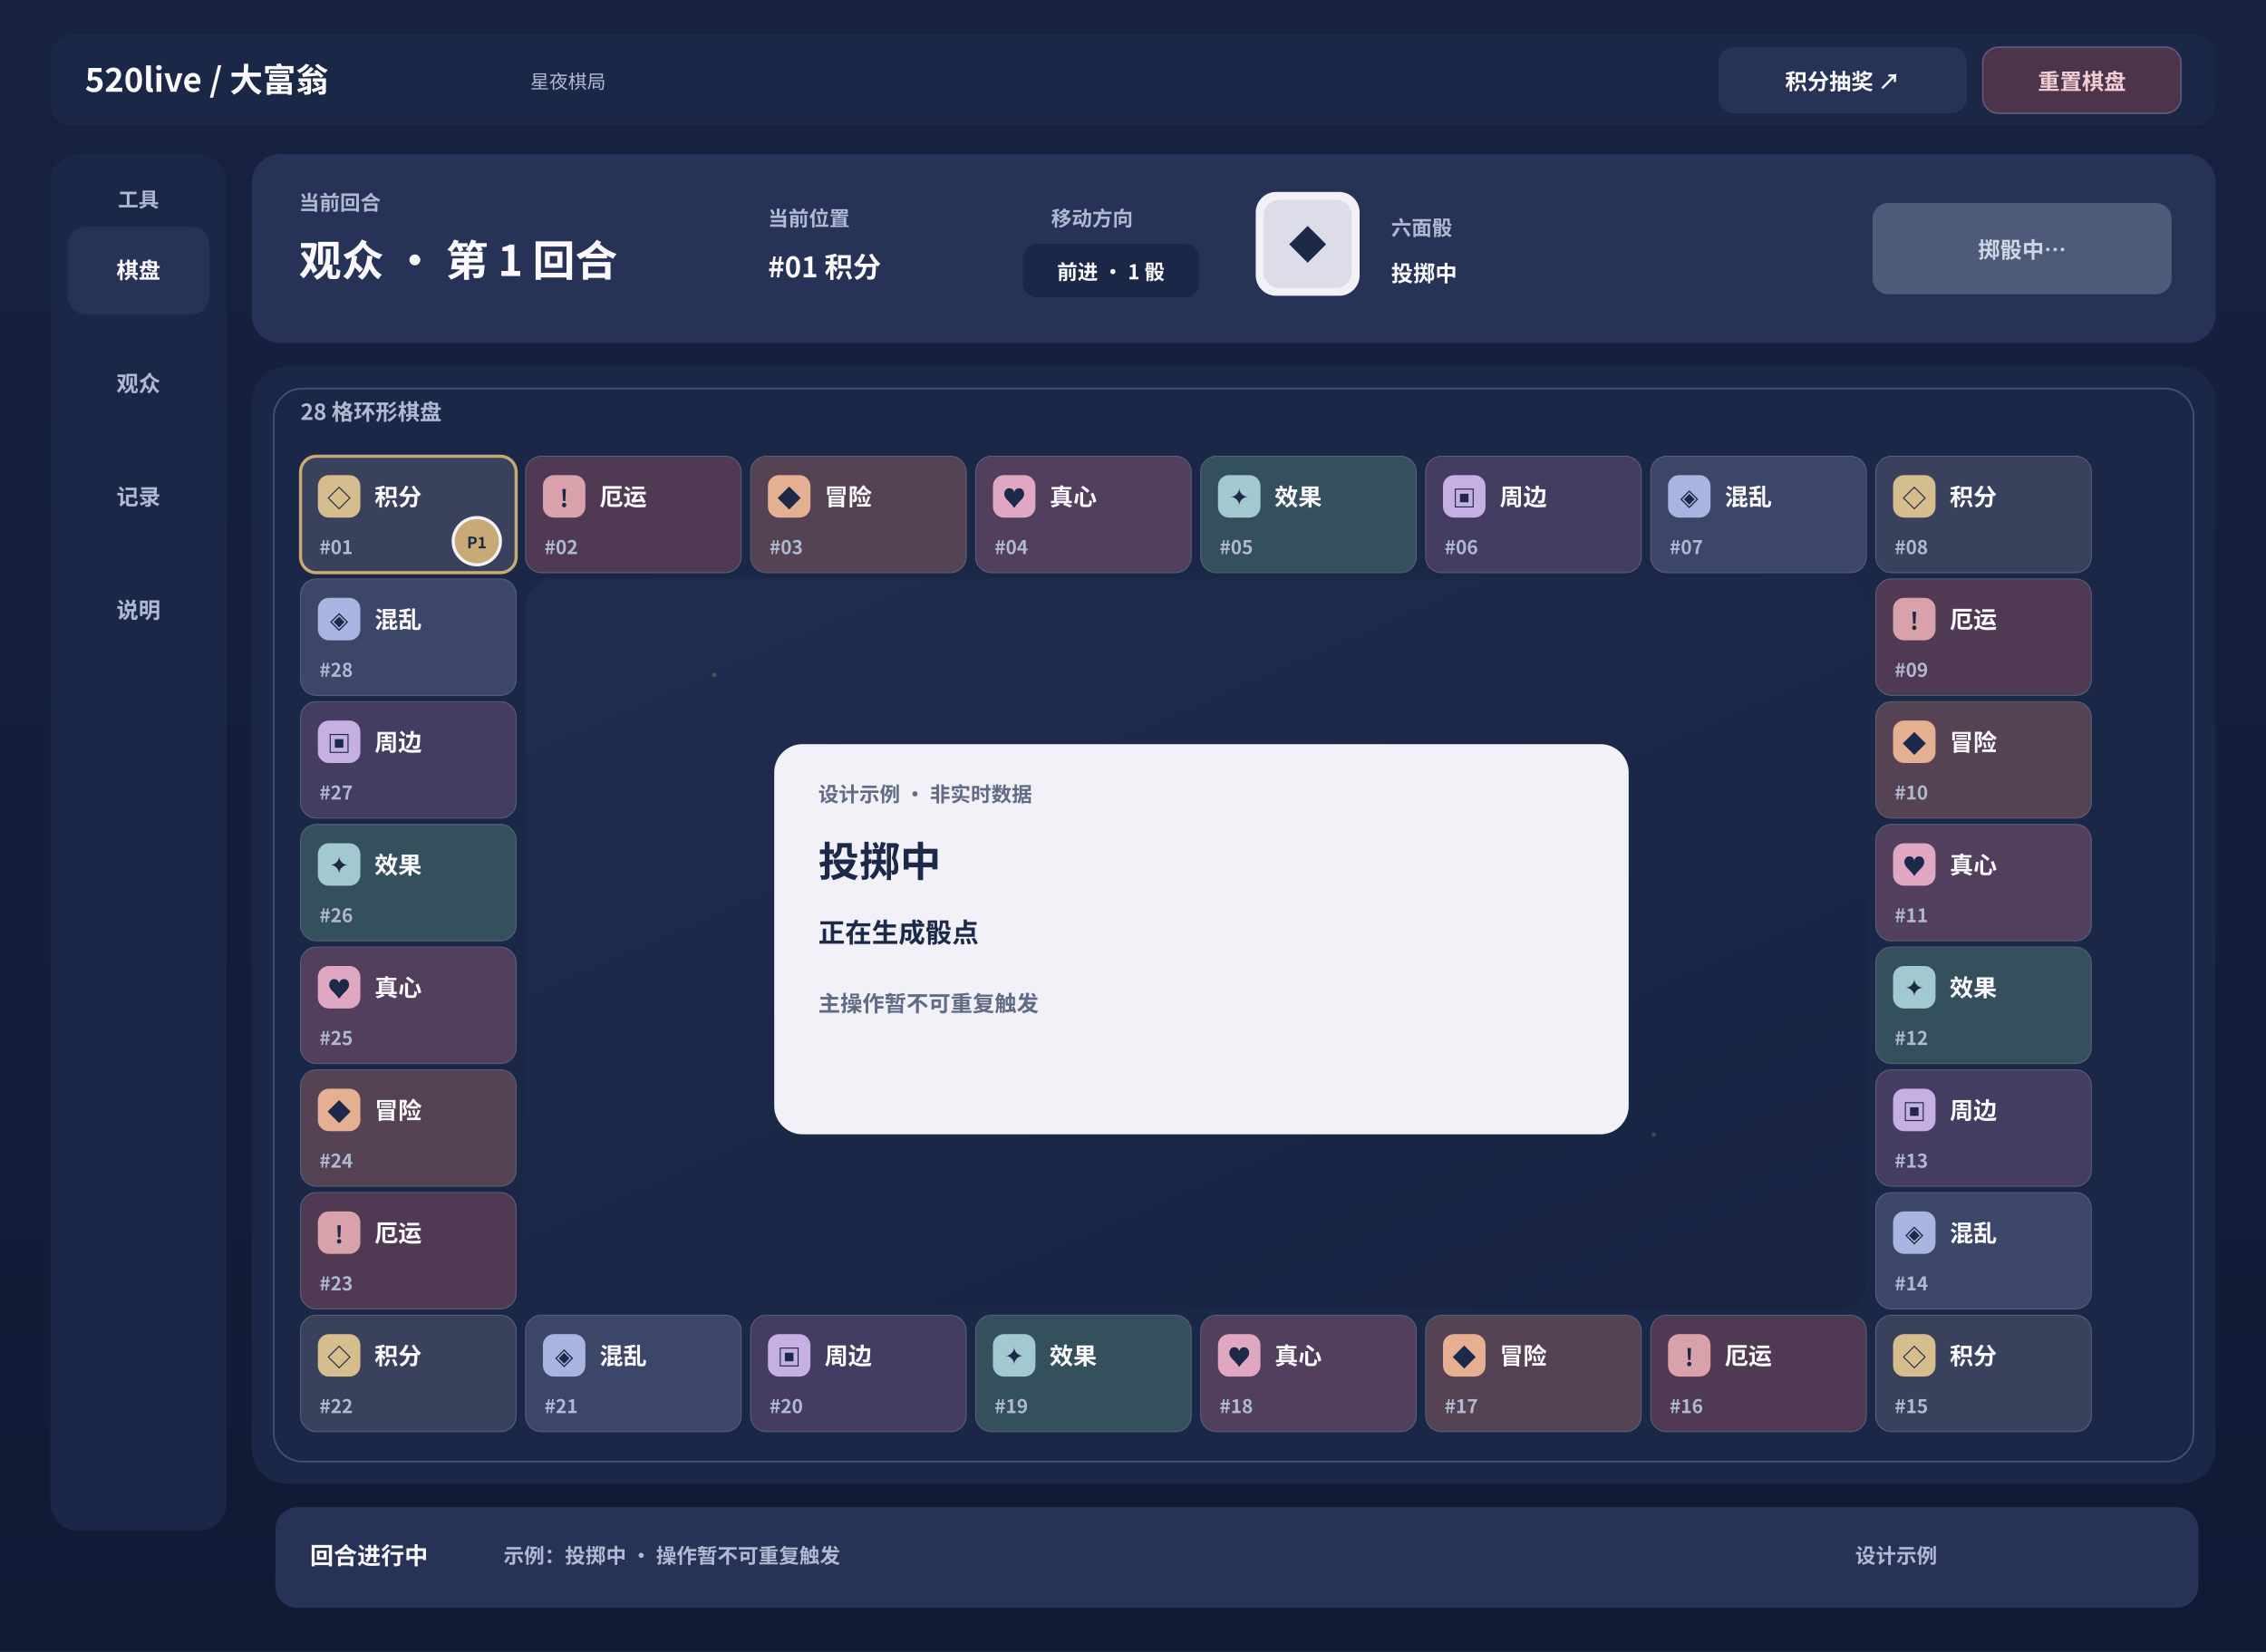
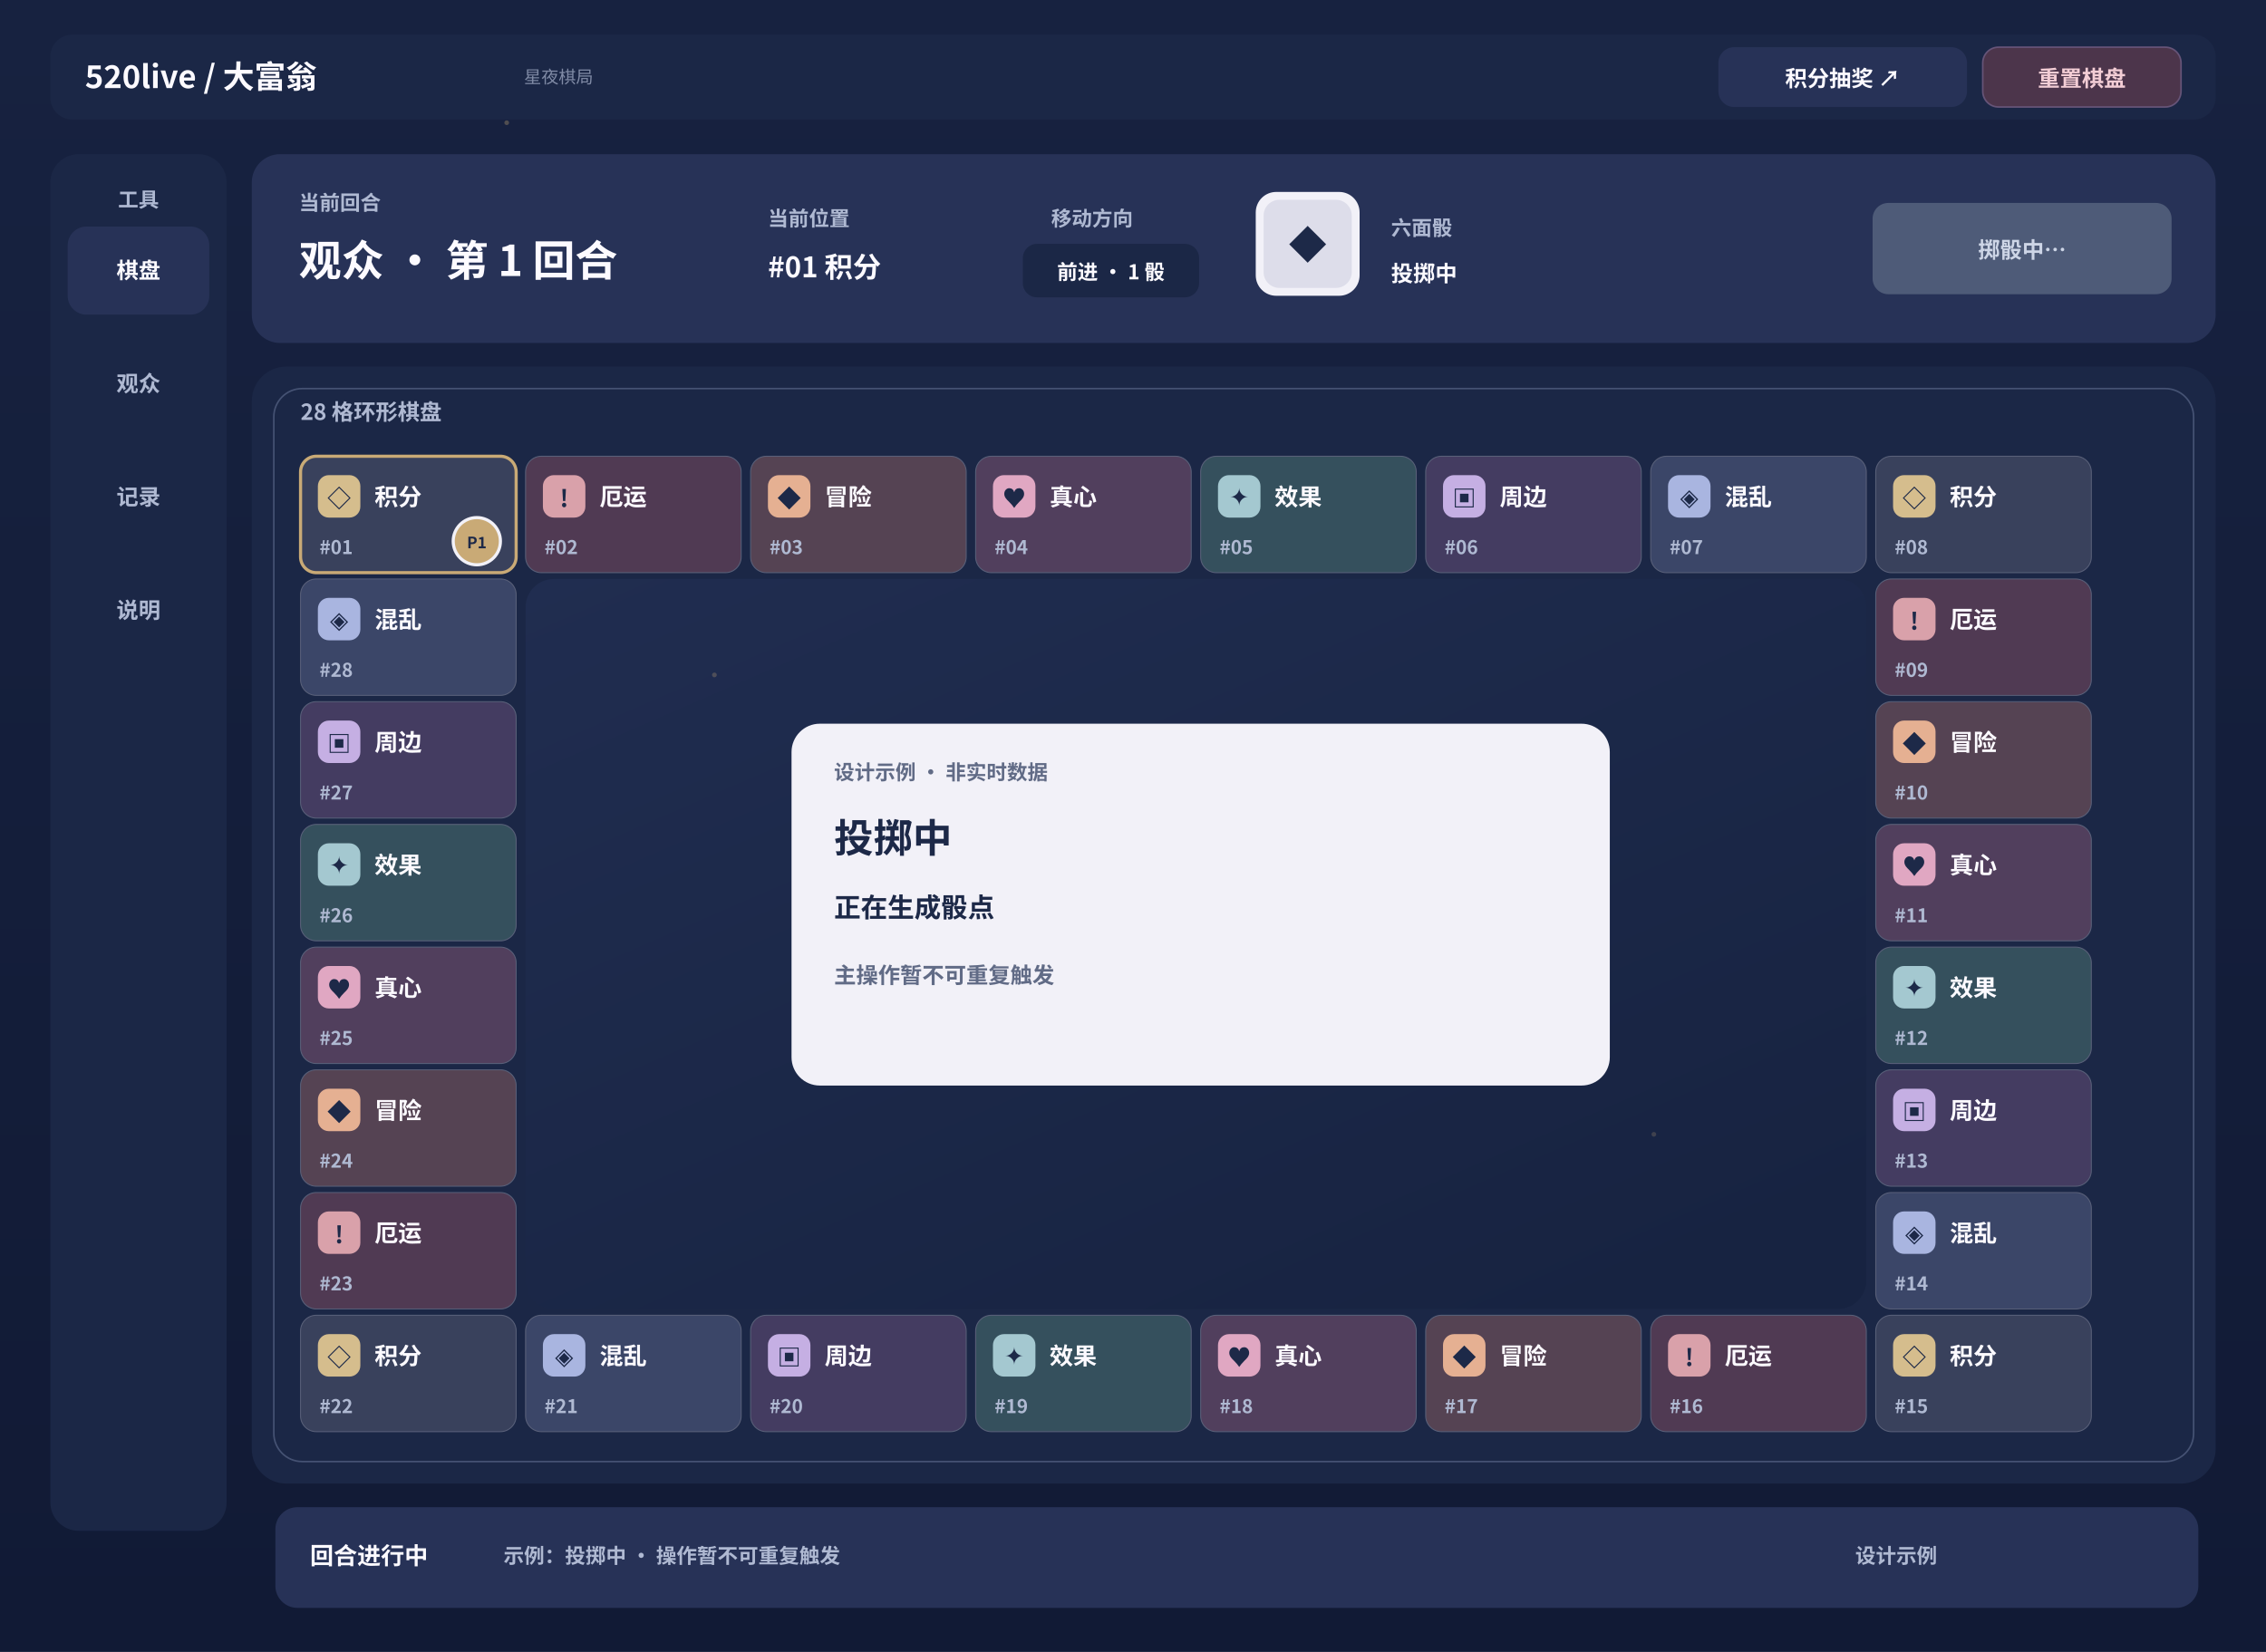
<svg xmlns="http://www.w3.org/2000/svg" width="1440" height="1050" viewBox="0 0 1440 1050" data-design-system="Starry-Luxe-Clear-V2" data-artboard="MON-01-ROLLING-EXAMPLE-V2.1">
  <style>text { font-family: "Microsoft YaHei", "Noto Sans CJK SC", sans-serif; }</style>
  <defs>
    <linearGradient id="night" x2="0" y2="1">
      <stop stop-color="#172240" />
      <stop offset="1" stop-color="#111A35" />
    </linearGradient>
    <linearGradient id="board-center" x2="0.8" y2="1">
      <stop stop-color="#202D50" />
      <stop offset="1" stop-color="#172341" />
    </linearGradient>
  </defs>
  <rect x="0" y="0" width="1440" height="1050" rx="0" fill="url(#night)" />
  <circle id="ambient-star-1" cx="131" cy="54" r="2" fill="#C9AA76" opacity="0.32" data-role="decoration" />
  <circle id="ambient-star-2" cx="322" cy="78" r="1.5" fill="#C9AA76" opacity="0.32" data-role="decoration" />
  <circle id="ambient-star-3" cx="1031" cy="57" r="1.4" fill="#C9AA76" opacity="0.32" data-role="decoration" />
  <circle id="ambient-star-4" cx="1364" cy="184" r="1.6" fill="#C9AA76" opacity="0.32" data-role="decoration" />
  <circle id="ambient-star-5" cx="95" cy="762" r="1.3" fill="#C9AA76" opacity="0.32" data-role="decoration" />
  <circle id="ambient-star-6" cx="1380" cy="941" r="1.5" fill="#C9AA76" opacity="0.32" data-role="decoration" />
  <g id="MON-HEADER" data-func="MON-F01 MON-F02">
-     <rect x="32" y="22" width="1376" height="58" rx="14" fill="#1B2746" />
-     <text x="54" y="51" fill="#FCFAFF" font-size="21" font-weight="750" text-anchor="start" dominant-baseline="middle">520live  /  大富翁</text>
-     <text x="337" y="52" fill="#AFB9D2" font-size="12" font-weight="500" text-anchor="start" dominant-baseline="middle">星夜棋局</text>
+     <rect x="32" y="22" width="1376" height="54" rx="14" fill="#1B2746" />
+     <text x="54" y="49" fill="#FCFAFF" font-size="20" font-weight="750" text-anchor="start" dominant-baseline="middle">520live  /  大富翁</text>
+     <text x="333" y="49" fill="#AFB9D2" font-size="11" font-weight="500" text-anchor="start" dominant-baseline="middle" opacity="0.68">星夜棋局</text>
  </g>
  <g id="MON-NAV-CARD" data-func="MON-F01" data-state="default" data-role="control">
-     <rect x="1092" y="30" width="158" height="42" rx="10" fill="#273257" />
-     <text x="1171.0" y="52.0" fill="#FCFAFF" font-size="14" font-weight="700" text-anchor="middle" dominant-baseline="middle">积分抽奖 ↗</text>
+     <rect x="1092" y="30" width="158" height="38" rx="10" fill="#273257" />
+     <text x="1171.0" y="50.0" fill="#FCFAFF" font-size="14" font-weight="700" text-anchor="middle" dominant-baseline="middle">积分抽奖 ↗</text>
  </g>
  <g id="MON-RESET" data-func="MON-F02" data-state="default" data-role="control">
-     <rect x="1260" y="30" width="126" height="42" rx="10" fill="#4C354B" stroke="#665478" stroke-width="1" />
-     <text x="1323.0" y="52.0" fill="#F3CDD5" font-size="14" font-weight="700" text-anchor="middle" dominant-baseline="middle">重置棋盘</text>
+     <rect x="1260" y="30" width="126" height="38" rx="10" fill="#4C354B" stroke="#665478" stroke-width="1" />
+     <text x="1323.0" y="50.0" fill="#F3CDD5" font-size="14" font-weight="700" text-anchor="middle" dominant-baseline="middle">重置棋盘</text>
  </g>
  <g id="MON-TOOL-RAIL" data-role="conceptual-disclosure">
    <rect x="32" y="98" width="112" height="875" rx="18" fill="#1B2746" />
    <text x="88" y="127" fill="#AFB9D2" font-size="13" font-weight="600" text-anchor="middle" dominant-baseline="middle">工具</text>
  </g>
  <g id="MON-TOOL-1" data-role="conceptual-disclosure">
    <rect x="43" y="144" width="90" height="56" rx="12" fill="#273257" />
    <text x="88" y="172" fill="#FCFAFF" font-size="14" font-weight="700" text-anchor="middle" dominant-baseline="middle">棋盘</text>
  </g>
  <g id="MON-TOOL-2" data-role="conceptual-disclosure">
    <rect x="43" y="216" width="90" height="56" rx="12" fill="none" />
    <text x="88" y="244" fill="#AFB9D2" font-size="14" font-weight="700" text-anchor="middle" dominant-baseline="middle">观众</text>
  </g>
  <g id="MON-TOOL-3" data-role="conceptual-disclosure">
    <rect x="43" y="288" width="90" height="56" rx="12" fill="none" />
    <text x="88" y="316" fill="#AFB9D2" font-size="14" font-weight="700" text-anchor="middle" dominant-baseline="middle">记录</text>
  </g>
  <g id="MON-TOOL-4" data-role="conceptual-disclosure">
    <rect x="43" y="360" width="90" height="56" rx="12" fill="none" />
    <text x="88" y="388" fill="#AFB9D2" font-size="14" font-weight="700" text-anchor="middle" dominant-baseline="middle">说明</text>
  </g>
  <g id="MON-TURN-CONTROLS" data-func="MON-F07 MON-F08 MON-F11 MON-F12">
    <rect x="160" y="98" width="1248" height="120" rx="18" fill="#273257" />
    <text x="190" y="129" fill="#AFB9D2" font-size="13" font-weight="650" text-anchor="start" dominant-baseline="middle">当前回合</text>
    <text x="190" y="166" fill="#FCFAFF" font-size="27" font-weight="750" text-anchor="start" dominant-baseline="middle">观众 · 第 1 回合</text>
    <text x="488" y="139" fill="#AFB9D2" font-size="13" font-weight="600" text-anchor="start" dominant-baseline="middle">当前位置</text>
    <text x="488" y="170" fill="#FCFAFF" font-size="18" font-weight="700" text-anchor="start" dominant-baseline="middle">#01  积分</text>
    <text x="668" y="139" fill="#AFB9D2" font-size="13" font-weight="600" text-anchor="start" dominant-baseline="middle">移动方向</text>
  </g>
  <g id="MON-DIRECTION" data-func="MON-F08 MON-F12" data-state="default" data-role="status-not-clickable">
    <rect x="650" y="155" width="112" height="34" rx="9" fill="#1B2746" />
    <text x="706" y="173" fill="#FCFAFF" font-size="13" font-weight="650" text-anchor="middle" dominant-baseline="middle">前进 · 1 骰</text>
  </g>
  <g id="MON-DICE-VISUAL" data-state="rolling" data-role="die-symbol">
    <rect x="798" y="122" width="66" height="66" rx="13" fill="#F2F1F8" />
    <rect x="803" y="127" width="56" height="56" rx="10" fill="#DDDDEA" />
    <text x="831" y="156" fill="#1D2948" font-size="24" font-weight="700" text-anchor="middle" dominant-baseline="middle">◆</text>
  </g>
  <g id="MON-DICE-RESULT" data-func="MON-F07" data-state="rolling" data-role="status-not-clickable">
    <text x="884" y="145" fill="#AFB9D2" font-size="13" font-weight="600" text-anchor="start" dominant-baseline="middle">六面骰</text>
    <text x="884" y="174" fill="#FCFAFF" font-size="14" font-weight="650" text-anchor="start" dominant-baseline="middle">投掷中</text>
  </g>
  <g id="MON-ACTION-ROLL" data-func="MON-F08 MON-F11" data-state="disabled" data-role="control">
    <rect x="1190" y="129" width="190" height="58" rx="10" fill="#4E5B78" />
    <text x="1285.0" y="159.0" fill="#CDD5E6" font-size="14" font-weight="700" text-anchor="middle" dominant-baseline="middle">掷骰中…</text>
  </g>
  <g id="MON-BOARD" data-func="MON-F09 MON-F10 MON-F11" data-state="rolling">
    <rect x="160" y="233" width="1248" height="710" rx="22" fill="#1B2746" />
    <rect x="174" y="247" width="1220" height="682" rx="18" fill="none" stroke="#455273" stroke-width="1" />
    <text x="191" y="262" fill="#AFB9D2" font-size="14" font-weight="650" text-anchor="start" dominant-baseline="middle">28 格环形棋盘</text>
  </g>
  <g id="MON-CELL-01" data-func="MON-F09 MON-F11" data-state="current" data-role="board-cell">
    <rect x="191" y="290" width="137" height="74" rx="10" fill="#39415C" stroke="#C9AA76" stroke-width="2" />
    <rect x="202" y="302" width="27" height="27" rx="7" fill="#D5BD8D" />
    <text x="215.5" y="317" fill="#1D2948" font-size="15" font-weight="800" text-anchor="middle" dominant-baseline="middle">◇</text>
    <text x="238" y="316" fill="#FCFAFF" font-size="15" font-weight="720" text-anchor="start" dominant-baseline="middle">积分</text>
    <text x="203" y="348" fill="#AFB9D2" font-size="12" font-weight="620" text-anchor="start" dominant-baseline="middle">#01</text>
    <g id="MON-PLAYER-TOKEN-1" data-func="MON-F10" data-state="standing" data-role="player-token">
      <circle cx="303" cy="344" r="15" fill="#C9AA76" stroke="#F2F1F8" stroke-width="2" />
      <text x="303" y="345" fill="#1D2948" font-size="10" font-weight="800" text-anchor="middle" dominant-baseline="middle">P1</text>
    </g>
  </g>
  <g id="MON-CELL-02" data-func="MON-F09 MON-F11" data-state="normal" data-role="board-cell">
    <rect x="334" y="290" width="137" height="74" rx="10" fill="#503A53" stroke="#596079" stroke-width="0.6" />
    <rect x="345" y="302" width="27" height="27" rx="7" fill="#D9A1AA" />
    <text x="358.5" y="317" fill="#1D2948" font-size="15" font-weight="800" text-anchor="middle" dominant-baseline="middle">!</text>
    <text x="381" y="316" fill="#FCFAFF" font-size="15" font-weight="720" text-anchor="start" dominant-baseline="middle">厄运</text>
    <text x="346" y="348" fill="#AFB9D2" font-size="12" font-weight="620" text-anchor="start" dominant-baseline="middle">#02</text>
  </g>
  <g id="MON-CELL-03" data-func="MON-F09 MON-F11" data-state="normal" data-role="board-cell">
    <rect x="477" y="290" width="137" height="74" rx="10" fill="#554353" stroke="#596079" stroke-width="0.6" />
    <rect x="488" y="302" width="27" height="27" rx="7" fill="#E5B092" />
    <text x="501.5" y="317" fill="#1D2948" font-size="15" font-weight="800" text-anchor="middle" dominant-baseline="middle">◆</text>
    <text x="524" y="316" fill="#FCFAFF" font-size="15" font-weight="720" text-anchor="start" dominant-baseline="middle">冒险</text>
    <text x="489" y="348" fill="#AFB9D2" font-size="12" font-weight="620" text-anchor="start" dominant-baseline="middle">#03</text>
  </g>
  <g id="MON-CELL-04" data-func="MON-F09 MON-F11" data-state="normal" data-role="board-cell">
    <rect x="620" y="290" width="137" height="74" rx="10" fill="#513F5D" stroke="#596079" stroke-width="0.6" />
    <rect x="631" y="302" width="27" height="27" rx="7" fill="#E0A7C2" />
    <text x="644.5" y="317" fill="#1D2948" font-size="15" font-weight="800" text-anchor="middle" dominant-baseline="middle">♥</text>
    <text x="667" y="316" fill="#FCFAFF" font-size="15" font-weight="720" text-anchor="start" dominant-baseline="middle">真心</text>
    <text x="632" y="348" fill="#AFB9D2" font-size="12" font-weight="620" text-anchor="start" dominant-baseline="middle">#04</text>
  </g>
  <g id="MON-CELL-05" data-func="MON-F09 MON-F11" data-state="normal" data-role="board-cell">
    <rect x="763" y="290" width="137" height="74" rx="10" fill="#35505D" stroke="#596079" stroke-width="0.6" />
    <rect x="774" y="302" width="27" height="27" rx="7" fill="#A4C8D0" />
    <text x="787.5" y="317" fill="#1D2948" font-size="15" font-weight="800" text-anchor="middle" dominant-baseline="middle">✦</text>
    <text x="810" y="316" fill="#FCFAFF" font-size="15" font-weight="720" text-anchor="start" dominant-baseline="middle">效果</text>
    <text x="775" y="348" fill="#AFB9D2" font-size="12" font-weight="620" text-anchor="start" dominant-baseline="middle">#05</text>
  </g>
  <g id="MON-CELL-06" data-func="MON-F09 MON-F11" data-state="normal" data-role="board-cell">
    <rect x="906" y="290" width="137" height="74" rx="10" fill="#443C61" stroke="#596079" stroke-width="0.6" />
    <rect x="917" y="302" width="27" height="27" rx="7" fill="#C5AFE3" />
    <text x="930.5" y="317" fill="#1D2948" font-size="15" font-weight="800" text-anchor="middle" dominant-baseline="middle">▣</text>
    <text x="953" y="316" fill="#FCFAFF" font-size="15" font-weight="720" text-anchor="start" dominant-baseline="middle">周边</text>
    <text x="918" y="348" fill="#AFB9D2" font-size="12" font-weight="620" text-anchor="start" dominant-baseline="middle">#06</text>
  </g>
  <g id="MON-CELL-07" data-func="MON-F09 MON-F11" data-state="normal" data-role="board-cell">
    <rect x="1049" y="290" width="137" height="74" rx="10" fill="#3B4668" stroke="#596079" stroke-width="0.6" />
    <rect x="1060" y="302" width="27" height="27" rx="7" fill="#A9B5E0" />
    <text x="1073.5" y="317" fill="#1D2948" font-size="15" font-weight="800" text-anchor="middle" dominant-baseline="middle">◈</text>
    <text x="1096" y="316" fill="#FCFAFF" font-size="15" font-weight="720" text-anchor="start" dominant-baseline="middle">混乱</text>
    <text x="1061" y="348" fill="#AFB9D2" font-size="12" font-weight="620" text-anchor="start" dominant-baseline="middle">#07</text>
  </g>
  <g id="MON-CELL-08" data-func="MON-F09 MON-F11" data-state="normal" data-role="board-cell">
    <rect x="1192" y="290" width="137" height="74" rx="10" fill="#39415C" stroke="#596079" stroke-width="0.6" />
    <rect x="1203" y="302" width="27" height="27" rx="7" fill="#D5BD8D" />
    <text x="1216.5" y="317" fill="#1D2948" font-size="15" font-weight="800" text-anchor="middle" dominant-baseline="middle">◇</text>
    <text x="1239" y="316" fill="#FCFAFF" font-size="15" font-weight="720" text-anchor="start" dominant-baseline="middle">积分</text>
    <text x="1204" y="348" fill="#AFB9D2" font-size="12" font-weight="620" text-anchor="start" dominant-baseline="middle">#08</text>
  </g>
  <g id="MON-CELL-09" data-func="MON-F09 MON-F11" data-state="normal" data-role="board-cell">
    <rect x="1192" y="368" width="137" height="74" rx="10" fill="#503A53" stroke="#596079" stroke-width="0.6" />
    <rect x="1203" y="380" width="27" height="27" rx="7" fill="#D9A1AA" />
    <text x="1216.5" y="395" fill="#1D2948" font-size="15" font-weight="800" text-anchor="middle" dominant-baseline="middle">!</text>
    <text x="1239" y="394" fill="#FCFAFF" font-size="15" font-weight="720" text-anchor="start" dominant-baseline="middle">厄运</text>
    <text x="1204" y="426" fill="#AFB9D2" font-size="12" font-weight="620" text-anchor="start" dominant-baseline="middle">#09</text>
  </g>
  <g id="MON-CELL-10" data-func="MON-F09 MON-F11" data-state="normal" data-role="board-cell">
    <rect x="1192" y="446" width="137" height="74" rx="10" fill="#554353" stroke="#596079" stroke-width="0.6" />
    <rect x="1203" y="458" width="27" height="27" rx="7" fill="#E5B092" />
    <text x="1216.5" y="473" fill="#1D2948" font-size="15" font-weight="800" text-anchor="middle" dominant-baseline="middle">◆</text>
    <text x="1239" y="472" fill="#FCFAFF" font-size="15" font-weight="720" text-anchor="start" dominant-baseline="middle">冒险</text>
    <text x="1204" y="504" fill="#AFB9D2" font-size="12" font-weight="620" text-anchor="start" dominant-baseline="middle">#10</text>
  </g>
  <g id="MON-CELL-11" data-func="MON-F09 MON-F11" data-state="normal" data-role="board-cell">
    <rect x="1192" y="524" width="137" height="74" rx="10" fill="#513F5D" stroke="#596079" stroke-width="0.6" />
    <rect x="1203" y="536" width="27" height="27" rx="7" fill="#E0A7C2" />
    <text x="1216.5" y="551" fill="#1D2948" font-size="15" font-weight="800" text-anchor="middle" dominant-baseline="middle">♥</text>
    <text x="1239" y="550" fill="#FCFAFF" font-size="15" font-weight="720" text-anchor="start" dominant-baseline="middle">真心</text>
    <text x="1204" y="582" fill="#AFB9D2" font-size="12" font-weight="620" text-anchor="start" dominant-baseline="middle">#11</text>
  </g>
  <g id="MON-CELL-12" data-func="MON-F09 MON-F11" data-state="normal" data-role="board-cell">
    <rect x="1192" y="602" width="137" height="74" rx="10" fill="#35505D" stroke="#596079" stroke-width="0.6" />
    <rect x="1203" y="614" width="27" height="27" rx="7" fill="#A4C8D0" />
    <text x="1216.5" y="629" fill="#1D2948" font-size="15" font-weight="800" text-anchor="middle" dominant-baseline="middle">✦</text>
    <text x="1239" y="628" fill="#FCFAFF" font-size="15" font-weight="720" text-anchor="start" dominant-baseline="middle">效果</text>
    <text x="1204" y="660" fill="#AFB9D2" font-size="12" font-weight="620" text-anchor="start" dominant-baseline="middle">#12</text>
  </g>
  <g id="MON-CELL-13" data-func="MON-F09 MON-F11" data-state="normal" data-role="board-cell">
    <rect x="1192" y="680" width="137" height="74" rx="10" fill="#443C61" stroke="#596079" stroke-width="0.6" />
    <rect x="1203" y="692" width="27" height="27" rx="7" fill="#C5AFE3" />
    <text x="1216.5" y="707" fill="#1D2948" font-size="15" font-weight="800" text-anchor="middle" dominant-baseline="middle">▣</text>
    <text x="1239" y="706" fill="#FCFAFF" font-size="15" font-weight="720" text-anchor="start" dominant-baseline="middle">周边</text>
    <text x="1204" y="738" fill="#AFB9D2" font-size="12" font-weight="620" text-anchor="start" dominant-baseline="middle">#13</text>
  </g>
  <g id="MON-CELL-14" data-func="MON-F09 MON-F11" data-state="normal" data-role="board-cell">
    <rect x="1192" y="758" width="137" height="74" rx="10" fill="#3B4668" stroke="#596079" stroke-width="0.6" />
    <rect x="1203" y="770" width="27" height="27" rx="7" fill="#A9B5E0" />
    <text x="1216.5" y="785" fill="#1D2948" font-size="15" font-weight="800" text-anchor="middle" dominant-baseline="middle">◈</text>
    <text x="1239" y="784" fill="#FCFAFF" font-size="15" font-weight="720" text-anchor="start" dominant-baseline="middle">混乱</text>
    <text x="1204" y="816" fill="#AFB9D2" font-size="12" font-weight="620" text-anchor="start" dominant-baseline="middle">#14</text>
  </g>
  <g id="MON-CELL-15" data-func="MON-F09 MON-F11" data-state="normal" data-role="board-cell">
    <rect x="1192" y="836" width="137" height="74" rx="10" fill="#39415C" stroke="#596079" stroke-width="0.6" />
    <rect x="1203" y="848" width="27" height="27" rx="7" fill="#D5BD8D" />
    <text x="1216.5" y="863" fill="#1D2948" font-size="15" font-weight="800" text-anchor="middle" dominant-baseline="middle">◇</text>
    <text x="1239" y="862" fill="#FCFAFF" font-size="15" font-weight="720" text-anchor="start" dominant-baseline="middle">积分</text>
    <text x="1204" y="894" fill="#AFB9D2" font-size="12" font-weight="620" text-anchor="start" dominant-baseline="middle">#15</text>
  </g>
  <g id="MON-CELL-16" data-func="MON-F09 MON-F11" data-state="normal" data-role="board-cell">
    <rect x="1049" y="836" width="137" height="74" rx="10" fill="#503A53" stroke="#596079" stroke-width="0.6" />
    <rect x="1060" y="848" width="27" height="27" rx="7" fill="#D9A1AA" />
    <text x="1073.5" y="863" fill="#1D2948" font-size="15" font-weight="800" text-anchor="middle" dominant-baseline="middle">!</text>
    <text x="1096" y="862" fill="#FCFAFF" font-size="15" font-weight="720" text-anchor="start" dominant-baseline="middle">厄运</text>
    <text x="1061" y="894" fill="#AFB9D2" font-size="12" font-weight="620" text-anchor="start" dominant-baseline="middle">#16</text>
  </g>
  <g id="MON-CELL-17" data-func="MON-F09 MON-F11" data-state="normal" data-role="board-cell">
    <rect x="906" y="836" width="137" height="74" rx="10" fill="#554353" stroke="#596079" stroke-width="0.6" />
    <rect x="917" y="848" width="27" height="27" rx="7" fill="#E5B092" />
    <text x="930.5" y="863" fill="#1D2948" font-size="15" font-weight="800" text-anchor="middle" dominant-baseline="middle">◆</text>
    <text x="953" y="862" fill="#FCFAFF" font-size="15" font-weight="720" text-anchor="start" dominant-baseline="middle">冒险</text>
    <text x="918" y="894" fill="#AFB9D2" font-size="12" font-weight="620" text-anchor="start" dominant-baseline="middle">#17</text>
  </g>
  <g id="MON-CELL-18" data-func="MON-F09 MON-F11" data-state="normal" data-role="board-cell">
    <rect x="763" y="836" width="137" height="74" rx="10" fill="#513F5D" stroke="#596079" stroke-width="0.6" />
    <rect x="774" y="848" width="27" height="27" rx="7" fill="#E0A7C2" />
    <text x="787.5" y="863" fill="#1D2948" font-size="15" font-weight="800" text-anchor="middle" dominant-baseline="middle">♥</text>
    <text x="810" y="862" fill="#FCFAFF" font-size="15" font-weight="720" text-anchor="start" dominant-baseline="middle">真心</text>
    <text x="775" y="894" fill="#AFB9D2" font-size="12" font-weight="620" text-anchor="start" dominant-baseline="middle">#18</text>
  </g>
  <g id="MON-CELL-19" data-func="MON-F09 MON-F11" data-state="normal" data-role="board-cell">
    <rect x="620" y="836" width="137" height="74" rx="10" fill="#35505D" stroke="#596079" stroke-width="0.6" />
    <rect x="631" y="848" width="27" height="27" rx="7" fill="#A4C8D0" />
    <text x="644.5" y="863" fill="#1D2948" font-size="15" font-weight="800" text-anchor="middle" dominant-baseline="middle">✦</text>
    <text x="667" y="862" fill="#FCFAFF" font-size="15" font-weight="720" text-anchor="start" dominant-baseline="middle">效果</text>
    <text x="632" y="894" fill="#AFB9D2" font-size="12" font-weight="620" text-anchor="start" dominant-baseline="middle">#19</text>
  </g>
  <g id="MON-CELL-20" data-func="MON-F09 MON-F11" data-state="normal" data-role="board-cell">
    <rect x="477" y="836" width="137" height="74" rx="10" fill="#443C61" stroke="#596079" stroke-width="0.6" />
    <rect x="488" y="848" width="27" height="27" rx="7" fill="#C5AFE3" />
    <text x="501.5" y="863" fill="#1D2948" font-size="15" font-weight="800" text-anchor="middle" dominant-baseline="middle">▣</text>
    <text x="524" y="862" fill="#FCFAFF" font-size="15" font-weight="720" text-anchor="start" dominant-baseline="middle">周边</text>
    <text x="489" y="894" fill="#AFB9D2" font-size="12" font-weight="620" text-anchor="start" dominant-baseline="middle">#20</text>
  </g>
  <g id="MON-CELL-21" data-func="MON-F09 MON-F11" data-state="normal" data-role="board-cell">
    <rect x="334" y="836" width="137" height="74" rx="10" fill="#3B4668" stroke="#596079" stroke-width="0.6" />
    <rect x="345" y="848" width="27" height="27" rx="7" fill="#A9B5E0" />
    <text x="358.5" y="863" fill="#1D2948" font-size="15" font-weight="800" text-anchor="middle" dominant-baseline="middle">◈</text>
    <text x="381" y="862" fill="#FCFAFF" font-size="15" font-weight="720" text-anchor="start" dominant-baseline="middle">混乱</text>
    <text x="346" y="894" fill="#AFB9D2" font-size="12" font-weight="620" text-anchor="start" dominant-baseline="middle">#21</text>
  </g>
  <g id="MON-CELL-22" data-func="MON-F09 MON-F11" data-state="normal" data-role="board-cell">
    <rect x="191" y="836" width="137" height="74" rx="10" fill="#39415C" stroke="#596079" stroke-width="0.6" />
    <rect x="202" y="848" width="27" height="27" rx="7" fill="#D5BD8D" />
    <text x="215.5" y="863" fill="#1D2948" font-size="15" font-weight="800" text-anchor="middle" dominant-baseline="middle">◇</text>
    <text x="238" y="862" fill="#FCFAFF" font-size="15" font-weight="720" text-anchor="start" dominant-baseline="middle">积分</text>
    <text x="203" y="894" fill="#AFB9D2" font-size="12" font-weight="620" text-anchor="start" dominant-baseline="middle">#22</text>
  </g>
  <g id="MON-CELL-23" data-func="MON-F09 MON-F11" data-state="normal" data-role="board-cell">
    <rect x="191" y="758" width="137" height="74" rx="10" fill="#503A53" stroke="#596079" stroke-width="0.6" />
    <rect x="202" y="770" width="27" height="27" rx="7" fill="#D9A1AA" />
    <text x="215.5" y="785" fill="#1D2948" font-size="15" font-weight="800" text-anchor="middle" dominant-baseline="middle">!</text>
    <text x="238" y="784" fill="#FCFAFF" font-size="15" font-weight="720" text-anchor="start" dominant-baseline="middle">厄运</text>
    <text x="203" y="816" fill="#AFB9D2" font-size="12" font-weight="620" text-anchor="start" dominant-baseline="middle">#23</text>
  </g>
  <g id="MON-CELL-24" data-func="MON-F09 MON-F11" data-state="normal" data-role="board-cell">
    <rect x="191" y="680" width="137" height="74" rx="10" fill="#554353" stroke="#596079" stroke-width="0.6" />
    <rect x="202" y="692" width="27" height="27" rx="7" fill="#E5B092" />
    <text x="215.5" y="707" fill="#1D2948" font-size="15" font-weight="800" text-anchor="middle" dominant-baseline="middle">◆</text>
    <text x="238" y="706" fill="#FCFAFF" font-size="15" font-weight="720" text-anchor="start" dominant-baseline="middle">冒险</text>
    <text x="203" y="738" fill="#AFB9D2" font-size="12" font-weight="620" text-anchor="start" dominant-baseline="middle">#24</text>
  </g>
  <g id="MON-CELL-25" data-func="MON-F09 MON-F11" data-state="normal" data-role="board-cell">
    <rect x="191" y="602" width="137" height="74" rx="10" fill="#513F5D" stroke="#596079" stroke-width="0.6" />
    <rect x="202" y="614" width="27" height="27" rx="7" fill="#E0A7C2" />
    <text x="215.5" y="629" fill="#1D2948" font-size="15" font-weight="800" text-anchor="middle" dominant-baseline="middle">♥</text>
    <text x="238" y="628" fill="#FCFAFF" font-size="15" font-weight="720" text-anchor="start" dominant-baseline="middle">真心</text>
    <text x="203" y="660" fill="#AFB9D2" font-size="12" font-weight="620" text-anchor="start" dominant-baseline="middle">#25</text>
  </g>
  <g id="MON-CELL-26" data-func="MON-F09 MON-F11" data-state="normal" data-role="board-cell">
    <rect x="191" y="524" width="137" height="74" rx="10" fill="#35505D" stroke="#596079" stroke-width="0.6" />
    <rect x="202" y="536" width="27" height="27" rx="7" fill="#A4C8D0" />
    <text x="215.5" y="551" fill="#1D2948" font-size="15" font-weight="800" text-anchor="middle" dominant-baseline="middle">✦</text>
    <text x="238" y="550" fill="#FCFAFF" font-size="15" font-weight="720" text-anchor="start" dominant-baseline="middle">效果</text>
    <text x="203" y="582" fill="#AFB9D2" font-size="12" font-weight="620" text-anchor="start" dominant-baseline="middle">#26</text>
  </g>
  <g id="MON-CELL-27" data-func="MON-F09 MON-F11" data-state="normal" data-role="board-cell">
    <rect x="191" y="446" width="137" height="74" rx="10" fill="#443C61" stroke="#596079" stroke-width="0.6" />
    <rect x="202" y="458" width="27" height="27" rx="7" fill="#C5AFE3" />
    <text x="215.5" y="473" fill="#1D2948" font-size="15" font-weight="800" text-anchor="middle" dominant-baseline="middle">▣</text>
    <text x="238" y="472" fill="#FCFAFF" font-size="15" font-weight="720" text-anchor="start" dominant-baseline="middle">周边</text>
    <text x="203" y="504" fill="#AFB9D2" font-size="12" font-weight="620" text-anchor="start" dominant-baseline="middle">#27</text>
  </g>
  <g id="MON-CELL-28" data-func="MON-F09 MON-F11" data-state="normal" data-role="board-cell">
    <rect x="191" y="368" width="137" height="74" rx="10" fill="#3B4668" stroke="#596079" stroke-width="0.6" />
    <rect x="202" y="380" width="27" height="27" rx="7" fill="#A9B5E0" />
    <text x="215.5" y="395" fill="#1D2948" font-size="15" font-weight="800" text-anchor="middle" dominant-baseline="middle">◈</text>
    <text x="238" y="394" fill="#FCFAFF" font-size="15" font-weight="720" text-anchor="start" dominant-baseline="middle">混乱</text>
    <text x="203" y="426" fill="#AFB9D2" font-size="12" font-weight="620" text-anchor="start" dominant-baseline="middle">#28</text>
  </g>
  <g id="MON-BOARD-CENTER" data-role="empty-center">
    <rect x="334" y="368" width="852" height="464" rx="18" fill="url(#board-center)" />
    <circle cx="454" cy="429" r="1.5" fill="#C9AA76" opacity="0.28" />
    <circle cx="1051" cy="721" r="1.5" fill="#C9AA76" opacity="0.22" />
  </g>
  <g id="MON-CENTER-FEEDBACK" data-func="MON-F07 MON-F11" data-state="rolling" data-role="transient-example">
-     <rect x="492" y="473" width="543" height="248" rx="18" fill="#F2F1F8" />
-     <text x="520" y="505" fill="#616B86" font-size="13" font-weight="650" text-anchor="start" dominant-baseline="middle">设计示例 · 非实时数据</text>
-     <text x="520" y="548" fill="#1D2948" font-size="26" font-weight="760" text-anchor="start" dominant-baseline="middle">投掷中</text>
-     <text x="520" y="593" fill="#1D2948" font-size="17" font-weight="650" text-anchor="start" dominant-baseline="middle">正在生成骰点</text>
-     <text x="520" y="638" fill="#616B86" font-size="14" font-weight="550" text-anchor="start" dominant-baseline="middle">主操作暂不可重复触发</text>
+     <rect x="503" y="460" width="520" height="230" rx="18" fill="#F2F1F8" />
+     <text x="530" y="491" fill="#616B86" font-size="13" font-weight="650" text-anchor="start" dominant-baseline="middle">设计示例 · 非实时数据</text>
+     <text x="530" y="533" fill="#1D2948" font-size="25" font-weight="760" text-anchor="start" dominant-baseline="middle">投掷中</text>
+     <text x="530" y="577" fill="#1D2948" font-size="17" font-weight="650" text-anchor="start" dominant-baseline="middle">正在生成骰点</text>
+     <text x="530" y="620" fill="#616B86" font-size="14" font-weight="550" text-anchor="start" dominant-baseline="middle">主操作暂不可重复触发</text>
  </g>
  <g id="MON-BOARD-STATUS" data-func="MON-F09 MON-F10 MON-F11" data-state="rolling" data-role="status">
    <rect x="175" y="958" width="1222" height="64" rx="14" fill="#273257" />
    <text x="197" y="989" fill="#FCFAFF" font-size="15" font-weight="700" text-anchor="start" dominant-baseline="middle">回合进行中</text>
    <text x="320" y="989" fill="#AFB9D2" font-size="13" font-weight="550" text-anchor="start" dominant-baseline="middle">示例：投掷中   ·   操作暂不可重复触发</text>
  </g>
  <g id="MON-LAST-EVENT" data-func="MON-F11 MON-F13" data-state="rolling" data-role="status">
    <text x="1179" y="989" fill="#AFB9D2" font-size="13" font-weight="550" text-anchor="start" dominant-baseline="middle">设计示例</text>
  </g>
</svg>
